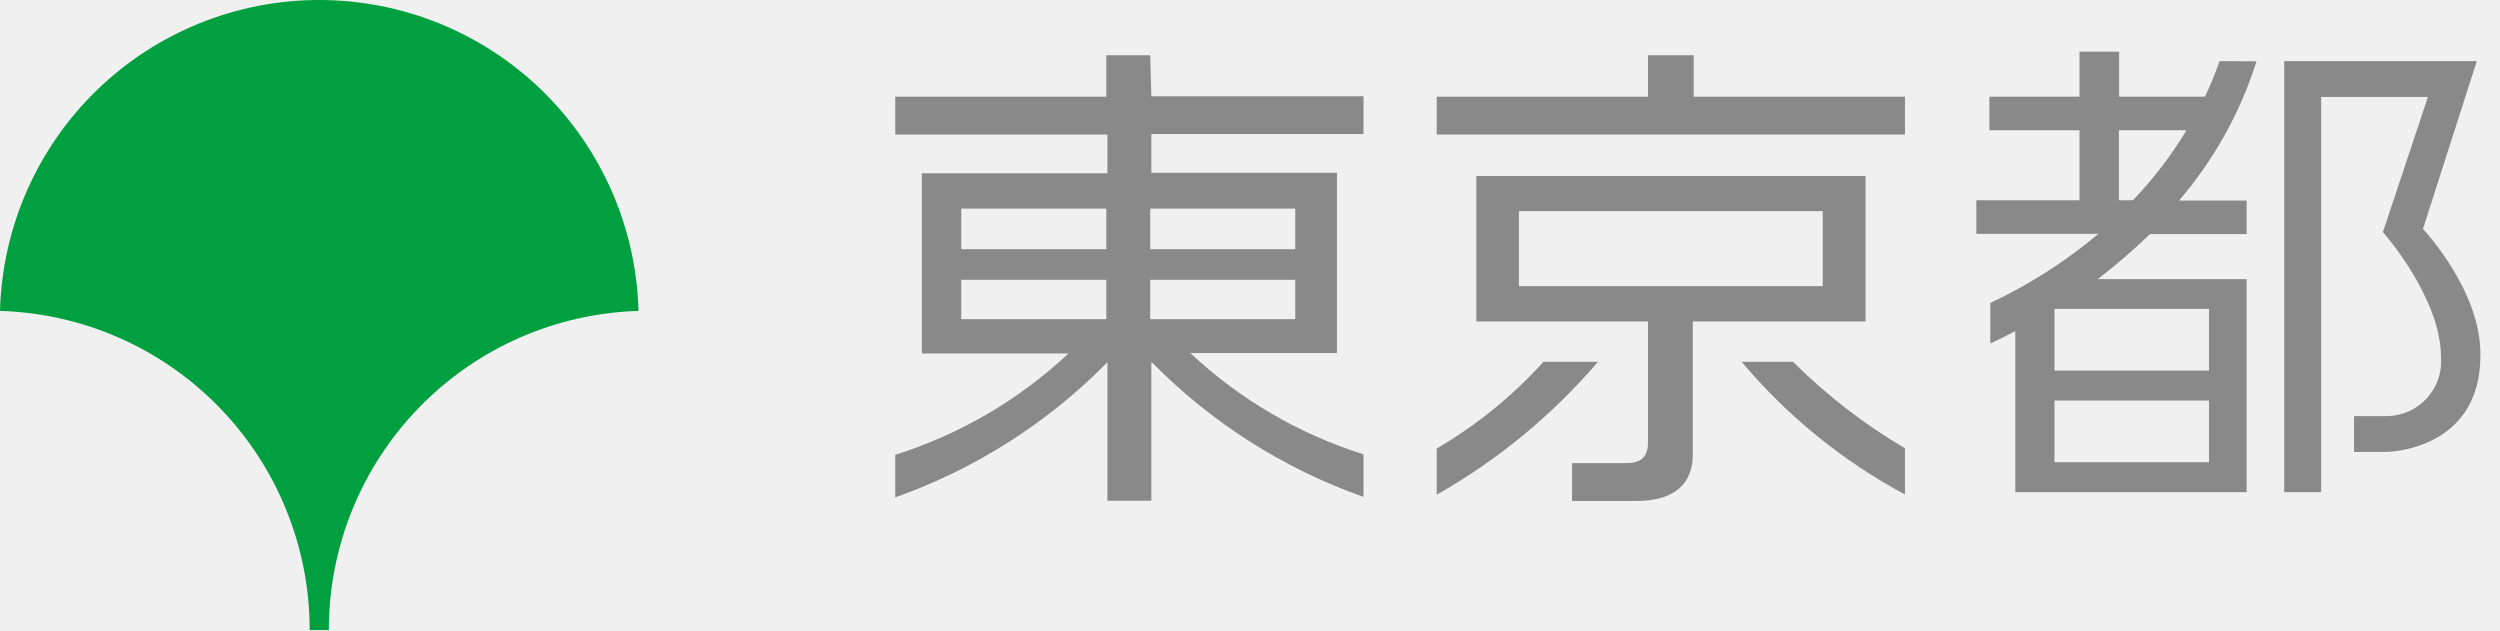
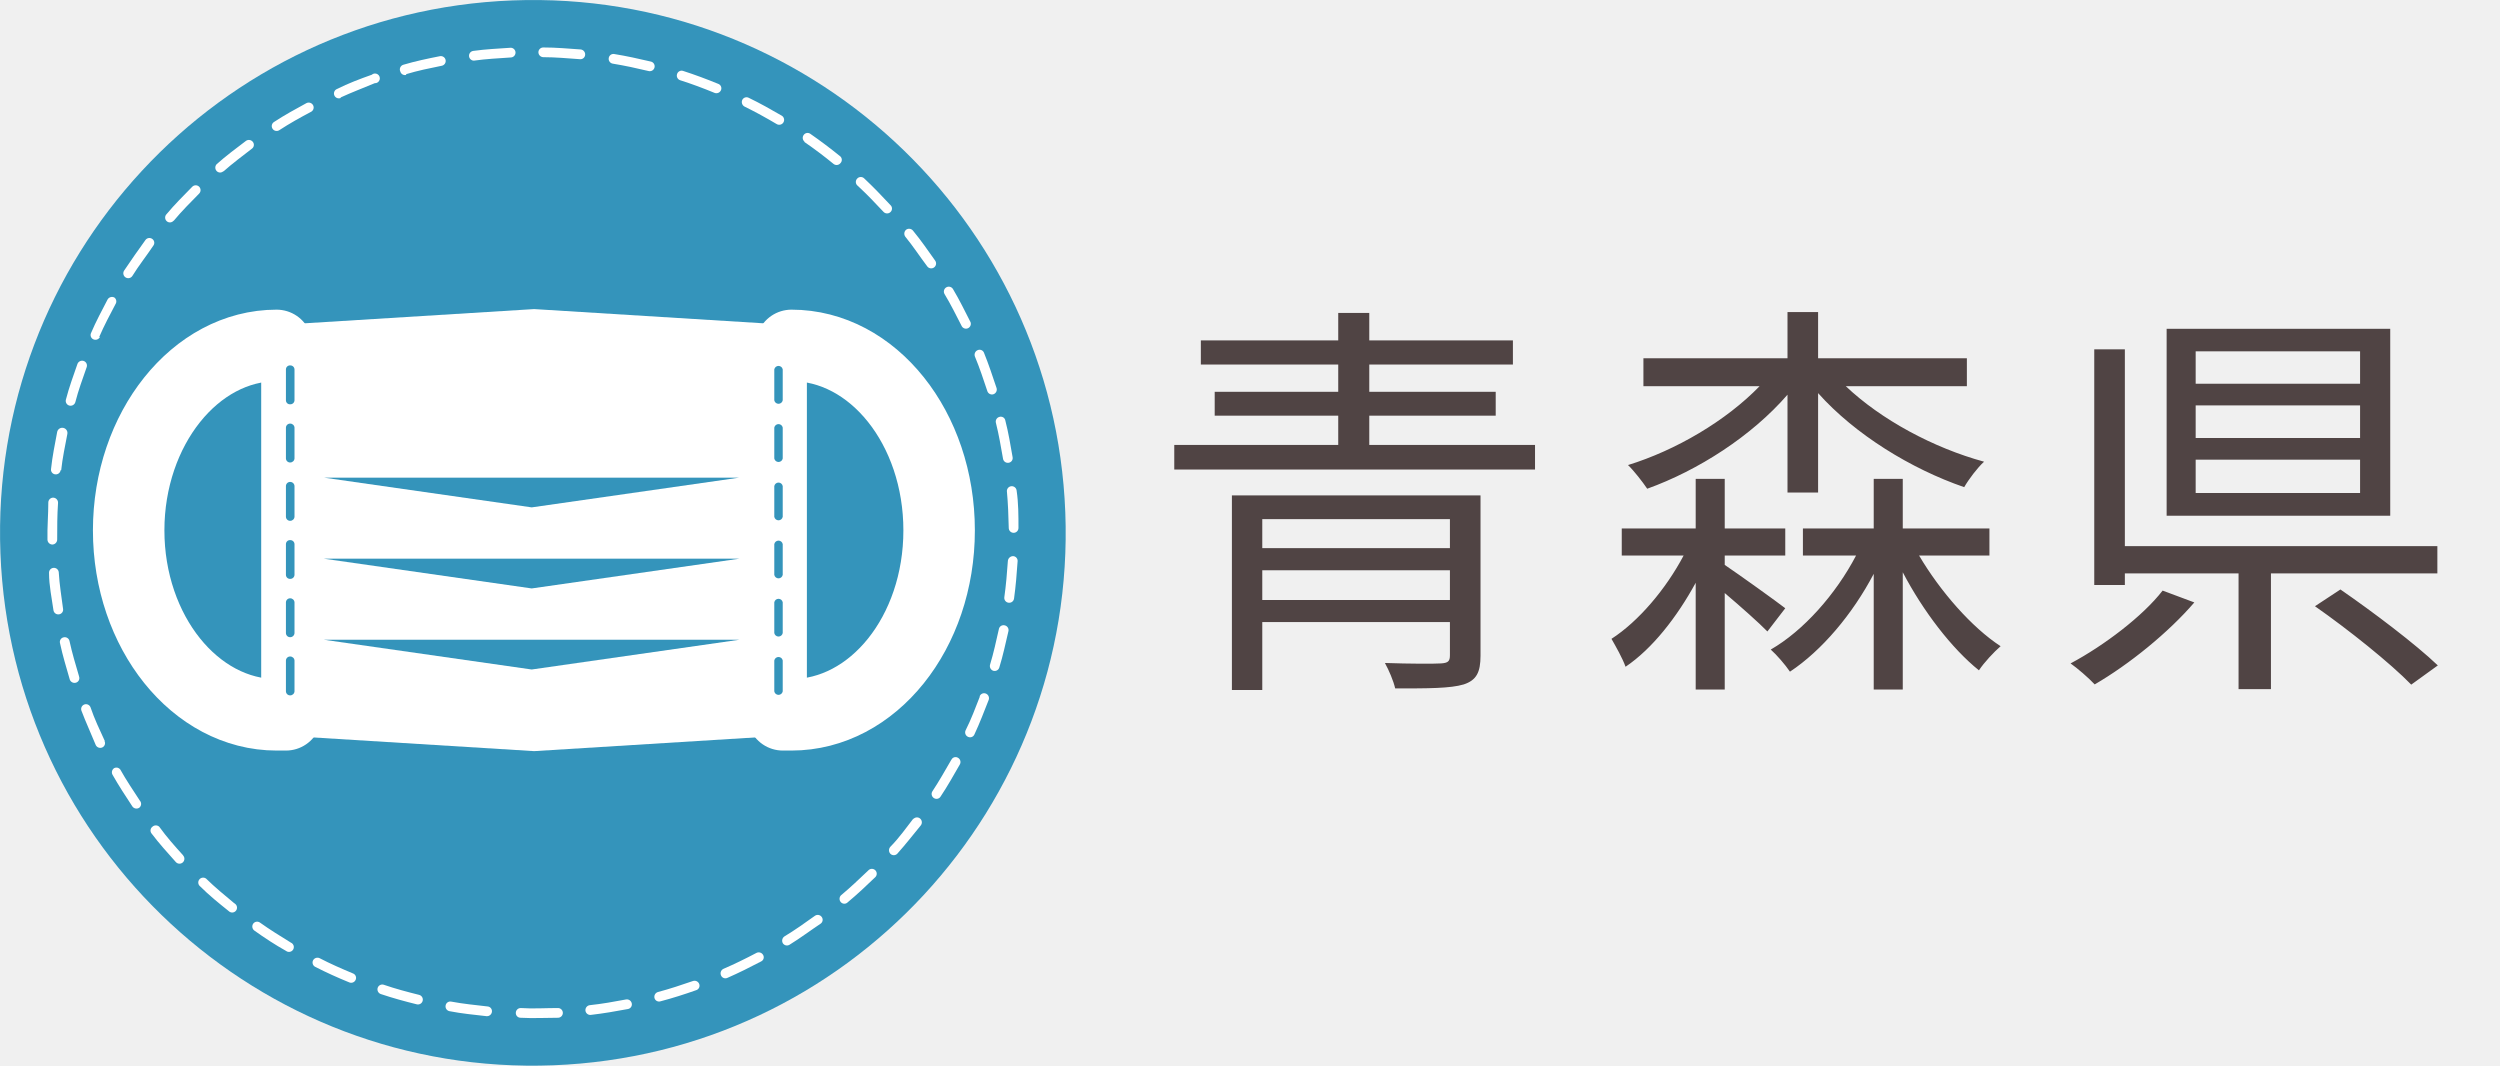
- <svg xmlns="http://www.w3.org/2000/svg" fill="none" height="28" viewBox="0 0 111 28" width="111">
-   <path d="m13.75 27.974h.85c-.002-3.687 1.433-7.229 4.001-9.874s6.064-4.187 9.749-4.296c-.098-3.694-1.635-7.204-4.282-9.783-2.648-2.578-6.197-4.021-9.893-4.021s-7.245 1.443-9.893 4.021c-2.648 2.578-4.184 6.088-4.282 9.783 3.685.109 7.182 1.65 9.749 4.296s4.002 6.188 4.001 9.874z" fill="#00a040" />
-   <g fill="#898989">
-     <path d="m51.07 2.453h-1.95v1.84h-9.37v1.68h9.42v1.72h-8.24v8h6.51c-2.193 2.058-4.822 3.596-7.69 4.5v1.89c3.554-1.26 6.776-3.311 9.42-6v6.15h1.95v-6.17c2.643 2.691 5.864 4.743 9.42 6v-1.89c-2.869-.903-5.498-2.441-7.69-4.5h6.51v-8h-8.24v-1.72h9.42v-1.68h-9.42zm-8.39 6.81h6.44v1.8h-6.44zm0 3.16h6.44v1.75h-6.44zm14.83 1.75h-6.44v-1.75h6.44zm0-4.91v1.8h-6.44v-1.8z" />
-     <path d="m68.53 16.064c-1.374 1.518-2.972 2.817-4.74 3.85v2.05c2.711-1.536 5.134-3.533 7.16-5.9z" />
-     <path d="m79.61 16.064h-2.28c2.02 2.407 4.481 4.406 7.25 5.89v-2.05c-1.812-1.066-3.481-2.356-4.97-3.84z" />
-     <path d="m80.93 14.274h1.9v-6.46h-17.28v6.46h7.62v5.38c0 .71-.39.91-1 .91h-2.37v1.68h2.85c1.77 0 2.51-.83 2.51-2.06v-5.91zm-13.49-4.9h13.49v3.33h-13.49z" />
-     <path d="m75.2 2.453h-2.03v1.84h-9.38v1.68h20.79v-1.68h-9.38z" />
-     <path d="m107.58 10.164 2.39-7.45h-8.55v19.14h1.64v-17.55h4.74l-2 6s2.58 2.89 2.58 5.56c.025.332-.019.666-.129.981-.11.315-.283.603-.509.848-.226.245-.5.441-.805.575-.305.135-.634.205-.967.207h-1.45v1.59h1.4s4.21 0 4.21-4.29c.04-2.87-2.55-5.61-2.55-5.61z" />
-     <path d="m98.55 2.713c-.188.538-.405 1.065-.65 1.58h-3.81v-2h-1.76v2h-4v1.49h4v3.11h-4.58v1.49h5.42c-1.461 1.226-3.075 2.258-4.8 3.07v1.8c.35-.17.73-.35 1.11-.55v7.15h10.27v-9.46h-6.61c.811-.622 1.585-1.29 2.32-2h4.29v-1.49h-3c1.551-1.807 2.722-3.909 3.44-6.18zm-.47 17.81h-6.86v-2.74h6.86zm0-4.07h-6.86v-2.74h6.86zm-4-7.56v-3.11h3c-.675 1.122-1.474 2.165-2.38 3.11z" />
+ <svg xmlns="http://www.w3.org/2000/svg" viewBox="0 0 174.87 74.55">
+   <defs>
+     <style>.cls-1{fill:#3494bb;}.cls-2{fill:#fff;}.cls-3{fill:none;stroke:#fff;stroke-linecap:round;stroke-linejoin:round;stroke-width:5px;}.cls-4{font-size:28.61px;fill:#504444;font-family:KozGoPr6N-Medium-83pv-RKSJ-H, Kozuka Gothic Pr6N;letter-spacing:0.1em;}</style>
+   </defs>
+   <g id="レイヤー_2" data-name="レイヤー 2">
+     <g id="レイヤー_1-2" data-name="レイヤー 1">
+       <circle class="cls-1" cx="37.27" cy="37.27" r="37.27" transform="translate(-1.4 1.46) rotate(-2.2)" />
+       <path class="cls-2" d="M70.84,39.24c-.06.87-.13,1.73-.25,2.59" />
+       <path class="cls-2" d="M70.5,39.22c-.06.86-.13,1.71-.25,2.56a.34.34,0,0,0,.3.38.34.34,0,0,0,.38-.29c.12-.86.19-1.73.25-2.61a.33.33,0,0,0-.32-.36.37.37,0,0,0-.36.32" />
+       <path class="cls-2" d="M70.21,44.11c-.2.85-.38,1.69-.64,2.52" />
+       <path class="cls-2" d="M69.87,44c-.19.84-.37,1.68-.62,2.5a.35.35,0,0,0,.23.42.34.34,0,0,0,.42-.23c.26-.84.44-1.7.64-2.55a.34.34,0,0,0-.27-.4.33.33,0,0,0-.4.26" />
+       <path class="cls-2" d="M68.86,48.83c-.32.81-.62,1.62-1,2.4" />
+       <path class="cls-2" d="M68.54,48.72c-.31.79-.61,1.6-1,2.37a.34.34,0,0,0,.17.45.33.33,0,0,0,.45-.17c.37-.79.68-1.61,1-2.42a.35.35,0,0,0-.21-.44.33.33,0,0,0-.43.21" />
+       <path class="cls-2" d="M66.84,53.31c-.43.75-.85,1.51-1.34,2.23" />
+       <path class="cls-2" d="M66.54,53.15c-.43.74-.85,1.49-1.32,2.2a.34.34,0,0,0,.1.47.33.33,0,0,0,.47-.1c.49-.73.91-1.49,1.35-2.25A.34.34,0,0,0,67,53a.32.32,0,0,0-.45.14" />
+       <path class="cls-2" d="M64.18,57.44c-.53.68-1.06,1.37-1.64,2" />
+       <path class="cls-2" d="M63.91,57.23c-.53.68-1,1.36-1.63,2a.36.36,0,0,0,0,.49.34.34,0,0,0,.48,0c.58-.65,1.12-1.34,1.66-2a.35.35,0,0,0-.08-.48.34.34,0,0,0-.47.07" />
+       <path class="cls-2" d="M61,61.14c-.63.6-1.25,1.2-1.92,1.75" />
+       <path class="cls-2" d="M60.72,60.9c-.62.59-1.24,1.18-1.9,1.73a.35.35,0,0,0,0,.48.33.33,0,0,0,.48,0c.67-.56,1.31-1.16,1.94-1.77a.34.34,0,0,0-.48-.48" />
+       <path class="cls-2" d="M57.23,64.33c-.7.51-1.41,1-2.15,1.46" />
+       <path class="cls-2" d="M57,64.06c-.7.5-1.4,1-2.13,1.44a.36.36,0,0,0-.11.48.34.34,0,0,0,.47.1c.75-.46,1.46-1,2.17-1.47a.33.33,0,0,0,.07-.48.34.34,0,0,0-.47-.07" />
+       <path class="cls-2" d="M53.08,67c-.77.41-1.55.79-2.34,1.13" />
+       <path class="cls-2" d="M52.92,66.65c-.76.4-1.53.78-2.32,1.12a.35.35,0,0,0-.17.45.33.33,0,0,0,.45.18c.8-.35,1.58-.74,2.36-1.15a.32.32,0,0,0,.14-.45.35.35,0,0,0-.46-.15" />
+       <path class="cls-2" d="M48.59,68.94c-.82.29-1.64.55-2.48.78" />
+       <path class="cls-2" d="M48.47,68.62c-.81.28-1.62.55-2.45.77a.35.35,0,0,0-.24.42.33.33,0,0,0,.42.23c.84-.22,1.68-.49,2.5-.78a.33.33,0,0,0,.21-.43.35.35,0,0,0-.44-.21" />
+       <path class="cls-2" d="M43.86,70.25c-.86.16-1.71.31-2.57.4" />
+       <path class="cls-2" d="M43.79,69.91c-.84.16-1.69.31-2.54.4a.35.35,0,0,0-.3.38.34.34,0,0,0,.38.3c.87-.1,1.73-.25,2.59-.41a.33.33,0,0,0,.27-.4.35.35,0,0,0-.4-.27" />
+       <path class="cls-2" d="M39,70.85c-.86,0-1.73.06-2.59,0" />
+       <path class="cls-2" d="M39,70.51c-.86,0-1.72.06-2.58,0a.34.34,0,0,0-.34.34.33.33,0,0,0,.33.34c.87.05,1.75,0,2.62,0a.34.34,0,0,0,0-.68" />
+       <path class="cls-2" d="M34.07,70.74c-.86-.1-1.72-.18-2.57-.35" />
+       <path class="cls-2" d="M34.11,70.4c-.85-.1-1.71-.18-2.55-.34a.33.33,0,0,0-.39.27.34.34,0,0,0,.27.4c.86.17,1.73.25,2.6.35a.35.35,0,0,0,.37-.31.33.33,0,0,0-.3-.37" />
+       <path class="cls-2" d="M29.23,69.92c-.84-.21-1.67-.43-2.49-.72" />
+       <path class="cls-2" d="M29.32,69.59c-.84-.21-1.67-.43-2.48-.71a.34.34,0,0,0-.42.21.35.35,0,0,0,.21.44c.83.28,1.67.51,2.52.72a.34.34,0,0,0,.17-.66" />
+       <path class="cls-2" d="M24.57,68.4c-.8-.33-1.6-.68-2.37-1.07" />
+       <path class="cls-2" d="M24.69,68.09c-.79-.33-1.57-.67-2.34-1.07a.35.35,0,0,0-.45.15.34.34,0,0,0,.15.46c.78.4,1.58.76,2.39,1.09a.34.34,0,0,0,.44-.19.33.33,0,0,0-.19-.44" />
+       <path class="cls-2" d="M20.17,66.22c-.74-.45-1.48-.9-2.18-1.41" />
+       <path class="cls-2" d="M20.34,65.93c-.73-.45-1.46-.9-2.16-1.4a.34.34,0,0,0-.47.08.35.35,0,0,0,.08.48c.71.51,1.46,1,2.21,1.42a.34.34,0,1,0,.34-.58" />
+       <path class="cls-2" d="M16.14,63.42c-.67-.56-1.34-1.11-2-1.72" />
+       <path class="cls-2" d="M16.35,63.15c-.66-.55-1.32-1.09-1.93-1.69A.34.34,0,1,0,14,62c.62.62,1.3,1.17,2,1.73a.34.34,0,0,0,.48,0,.34.34,0,0,0,0-.48" />
+       <path class="cls-2" d="M12.55,60.06c-.57-.64-1.15-1.29-1.68-2" />
+       <path class="cls-2" d="M12.81,59.83c-.58-.64-1.15-1.28-1.67-2a.35.35,0,0,0-.48,0,.33.33,0,0,0-.06.47c.53.7,1.12,1.35,1.7,2a.34.34,0,0,0,.51-.46" />
+       <path class="cls-2" d="M9.5,56.22c-.48-.72-1-1.44-1.38-2.2" />
+       <path class="cls-2" d="M9.78,56c-.47-.72-.95-1.43-1.37-2.18A.34.34,0,0,0,8,53.72a.35.35,0,0,0-.13.47c.43.76.91,1.49,1.39,2.22a.35.35,0,0,0,.48.09A.34.34,0,0,0,9.78,56" />
+       <path class="cls-2" d="M7,52c-.37-.79-.74-1.57-1-2.38" />
+       <path class="cls-2" d="M7.33,51.83c-.36-.78-.73-1.56-1-2.36a.34.34,0,0,0-.44-.19.34.34,0,0,0-.19.44c.31.82.68,1.61,1,2.4a.35.35,0,0,0,.46.16.33.33,0,0,0,.15-.45" />
+       <path class="cls-2" d="M5.21,47.42c-.25-.83-.5-1.66-.68-2.51" />
+       <path class="cls-2" d="M5.53,47.31c-.24-.82-.49-1.64-.67-2.48a.34.34,0,0,0-.41-.25A.33.33,0,0,0,4.2,45c.18.85.44,1.69.68,2.53a.35.35,0,0,0,.44.22.33.33,0,0,0,.21-.43" />
+       <path class="cls-2" d="M4.08,42.64c-.12-.86-.26-1.72-.31-2.58" />
+       <path class="cls-2" d="M4.41,42.58c-.11-.84-.25-1.69-.3-2.55a.34.34,0,1,0-.68.06c0,.87.19,1.74.31,2.6a.34.34,0,0,0,.4.28.33.33,0,0,0,.27-.39" />
+       <path class="cls-2" d="M3.66,37.75c0-.87,0-1.74.06-2.6" />
+       <path class="cls-2" d="M4,37.74c0-.85,0-1.71.06-2.57a.35.35,0,0,0-.32-.36.34.34,0,0,0-.36.32c0,.87-.08,1.75-.06,2.62a.35.35,0,0,0,.35.34A.35.35,0,0,0,4,37.74" />
+       <path class="cls-2" d="M3.94,32.85c.1-.87.27-1.71.44-2.56" />
+       <path class="cls-2" d="M4.28,32.89c.09-.85.27-1.69.43-2.53A.34.34,0,0,0,4,30.21c-.16.86-.34,1.72-.43,2.59a.33.33,0,0,0,.29.38.34.34,0,0,0,.38-.29" />
+       <path class="cls-2" d="M4.94,28c.22-.84.52-1.65.8-2.47" />
+       <path class="cls-2" d="M5.27,28.13c.21-.83.51-1.63.79-2.44a.34.34,0,0,0-.2-.44.35.35,0,0,0-.44.2c-.29.83-.59,1.65-.81,2.5a.34.34,0,0,0,.24.42.35.35,0,0,0,.42-.24" />
+       <path class="cls-2" d="M6.63,23.43c.34-.8.75-1.56,1.15-2.33" />
+       <path class="cls-2" d="M6.94,23.57c.34-.79.74-1.54,1.14-2.3A.34.34,0,0,0,8,20.81a.36.36,0,0,0-.47.13c-.4.77-.82,1.55-1.16,2.35a.33.33,0,0,0,.17.45.35.35,0,0,0,.45-.17" />
+       <path class="cls-2" d="M9,19.12c.46-.74,1-1.44,1.48-2.14" />
+       <path class="cls-2" d="M9.26,19.3c.45-.73,1-1.42,1.46-2.11a.33.33,0,0,0-.06-.47.34.34,0,0,0-.48.06c-.51.7-1,1.41-1.5,2.15a.34.34,0,0,0,.58.37" />
+       <path class="cls-2" d="M11.92,15.19c.55-.66,1.17-1.28,1.77-1.89" />
+       <path class="cls-2" d="M12.17,15.42c.55-.66,1.16-1.27,1.76-1.88a.34.34,0,0,0,0-.48.34.34,0,0,0-.48,0c-.62.63-1.24,1.25-1.8,1.92a.34.34,0,0,0,0,.48.33.33,0,0,0,.47,0" />
+       <path class="cls-2" d="M15.4,11.73c.65-.57,1.34-1.09,2-1.61" />
+       <path class="cls-2" d="M15.62,12c.64-.57,1.33-1.08,2-1.6a.33.33,0,0,0,.07-.47.35.35,0,0,0-.48-.08c-.7.53-1.4,1.05-2.05,1.63a.35.35,0,0,0,0,.49.33.33,0,0,0,.47,0" />
+       <path class="cls-2" d="M19.35,8.82c.73-.47,1.49-.9,2.25-1.3" />
+       <path class="cls-2" d="M19.53,9.11c.72-.47,1.47-.89,2.23-1.29a.34.34,0,0,0,.14-.46.35.35,0,0,0-.46-.15c-.77.42-1.54.84-2.27,1.32a.34.34,0,0,0,.36.58" />
+       <path class="cls-2" d="M23.68,6.51c.79-.36,1.6-.67,2.42-1" />
+       <path class="cls-2" d="M23.82,6.82c.78-.36,1.58-.66,2.39-1A.34.34,0,1,0,26,5.23c-.82.29-1.64.6-2.44,1a.34.34,0,0,0,.28.62" />
+       <path class="cls-2" d="M28.31,4.86c.83-.25,1.68-.43,2.52-.6" />
+       <path class="cls-2" d="M28.4,5.19c.82-.25,1.66-.42,2.5-.59a.34.34,0,1,0-.13-.67c-.86.17-1.72.35-2.56.6A.34.34,0,0,0,28,5a.34.34,0,0,0,.42.24" />
+       <path class="cls-2" d="M33.12,3.9c.86-.12,1.72-.16,2.59-.22" />
+       <path class="cls-2" d="M33.16,4.24c.85-.12,1.71-.16,2.56-.22a.34.34,0,1,0,0-.68c-.87.06-1.75.1-2.61.22a.34.34,0,1,0,.08.68" />
+       <path class="cls-2" d="M38,3.66c.87,0,1.73.08,2.6.14" />
+       <path class="cls-2" d="M38,4c.85,0,1.71.08,2.56.14a.33.33,0,0,0,.37-.3.35.35,0,0,0-.3-.38c-.87-.06-1.74-.14-2.62-.14a.34.34,0,0,0-.35.33A.35.35,0,0,0,38,4" />
+       <path class="cls-2" d="M42.91,4.12c.86.13,1.7.32,2.54.52" />
+       <path class="cls-2" d="M42.85,4.45c.85.14,1.69.32,2.52.52a.34.34,0,0,0,.41-.24.34.34,0,0,0-.24-.42c-.85-.2-1.71-.39-2.57-.53a.33.33,0,0,0-.39.28.34.34,0,0,0,.27.39" />
+       <path class="cls-2" d="M47.68,5.29c.82.26,1.63.56,2.44.89" />
+       <path class="cls-2" d="M47.57,5.61c.82.26,1.62.56,2.42.89a.35.35,0,0,0,.44-.19.33.33,0,0,0-.18-.44c-.81-.33-1.63-.64-2.47-.91a.33.33,0,0,0-.42.22.34.34,0,0,0,.21.43" />
+       <path class="cls-2" d="M52.22,7.14c.78.38,1.54.8,2.28,1.25" />
+       <path class="cls-2" d="M52.07,7.45c.77.38,1.52.79,2.26,1.23a.34.34,0,0,0,.35-.59c-.76-.44-1.52-.87-2.31-1.25a.33.33,0,0,0-.45.15.36.36,0,0,0,.15.46" />
+       <path class="cls-2" d="M56.45,9.64c.71.49,1.4,1,2.07,1.56" />
+       <path class="cls-2" d="M56.25,9.92c.71.49,1.39,1,2.06,1.55a.34.34,0,0,0,.47-.05.33.33,0,0,0,0-.48c-.68-.55-1.38-1.08-2.1-1.58a.33.33,0,0,0-.47.09.34.34,0,0,0,.08.47" />
+       <path class="cls-2" d="M60.26,12.73c.64.59,1.24,1.22,1.83,1.85" />
+       <path class="cls-2" d="M60,13c.63.58,1.22,1.2,1.81,1.83a.34.34,0,0,0,.48,0,.33.33,0,0,0,0-.48c-.6-.64-1.2-1.27-1.84-1.87a.34.34,0,0,0-.48,0A.34.34,0,0,0,60,13" />
+       <path class="cls-2" d="M63.59,16.34c.55.67,1,1.38,1.55,2.09" />
+       <path class="cls-2" d="M63.32,16.55c.55.67,1,1.37,1.53,2.07a.34.34,0,0,0,.57-.38c-.51-.72-1-1.43-1.56-2.11a.35.35,0,0,0-.48-.06.36.36,0,0,0-.06.48" />
+       <path class="cls-2" d="M66.36,20.39c.45.75.83,1.52,1.23,2.29" />
+       <path class="cls-2" d="M66.07,20.57c.44.73.82,1.5,1.21,2.26a.34.34,0,0,0,.61-.29c-.4-.78-.78-1.57-1.23-2.32a.34.34,0,1,0-.59.35" />
+       <path class="cls-2" d="M68.51,24.81c.33.8.6,1.62.88,2.44" />
+       <path class="cls-2" d="M68.19,24.93c.33.79.6,1.61.87,2.42a.34.34,0,0,0,.42.23.35.35,0,0,0,.23-.43c-.28-.83-.55-1.66-.88-2.47a.33.33,0,0,0-.44-.19.35.35,0,0,0-.2.44" />
+       <path class="cls-2" d="M70,29.49c.21.84.36,1.69.51,2.54" />
+       <path class="cls-2" d="M69.66,29.57c.21.83.35,1.67.5,2.52a.34.34,0,0,0,.39.28.33.33,0,0,0,.28-.39c-.15-.86-.29-1.72-.51-2.57a.32.32,0,0,0-.41-.25.34.34,0,0,0-.25.41" />
+       <path class="cls-2" d="M70.77,34.33c.08.87.11,1.73.13,2.6" />
+       <path class="cls-2" d="M70.43,34.36c.08.86.11,1.71.13,2.57a.34.34,0,1,0,.68,0c0-.87,0-1.74-.13-2.62a.34.34,0,0,0-.37-.3.34.34,0,0,0-.31.36" />
+       <path class="cls-3" d="M55.36,24.16c5.71,0,10.33,5.79,10.33,12.94S61.07,50,55.36,50l-.6,0" />
+       <path class="cls-3" d="M19.35,24.16C13.65,24.16,9,30,9,37.1S13.65,50,19.35,50L20,50" />
+       <path class="cls-2" d="M56.44,48.57a3,3,0,0,1-.86,2.1,2.91,2.91,0,0,1-2.09.87l-16.13,1-16.14-1a3,3,0,0,1-2.95-3V25.62a3,3,0,0,1,2.95-3l16.14-1,16.13,1a2.91,2.91,0,0,1,2.09.87,3,3,0,0,1,.86,2.09v23Z" />
+       <line class="cls-1" x1="20.26" y1="24.2" x2="20.26" y2="50" />
+       <line class="cls-1" x1="20.26" y1="25.84" x2="20.26" y2="27.99" />
+       <path class="cls-1" d="M20,25.84V28a.28.28,0,0,0,.3.28.29.29,0,0,0,.3-.28V25.84a.29.29,0,0,0-.3-.28.28.28,0,0,0-.3.28" />
+       <line class="cls-1" x1="20.26" y1="29.91" x2="20.26" y2="32.07" />
+       <path class="cls-1" d="M20,29.91v2.16a.29.29,0,0,0,.3.28.3.3,0,0,0,.3-.28V29.91a.3.3,0,0,0-.3-.28.29.29,0,0,0-.3.28" />
+       <line class="cls-1" x1="20.26" y1="33.99" x2="20.26" y2="36.14" />
+       <path class="cls-1" d="M20,34v2.15a.29.29,0,0,0,.3.28.3.3,0,0,0,.3-.28V34a.3.3,0,0,0-.3-.29A.29.29,0,0,0,20,34" />
+       <line class="cls-1" x1="20.26" y1="38.06" x2="20.26" y2="40.21" />
+       <path class="cls-1" d="M20,38.06v2.15a.28.28,0,0,0,.3.28.29.29,0,0,0,.3-.28V38.06a.29.29,0,0,0-.3-.28.28.28,0,0,0-.3.28" />
+       <line class="cls-1" x1="20.26" y1="42.13" x2="20.26" y2="44.28" />
+       <path class="cls-1" d="M20,42.13v2.15a.29.29,0,0,0,.3.29.3.3,0,0,0,.3-.29V42.13a.3.3,0,0,0-.3-.28.29.29,0,0,0-.3.28" />
+       <line class="cls-1" x1="20.26" y1="46.2" x2="20.26" y2="48.36" />
+       <path class="cls-1" d="M20,46.2v2.16a.29.29,0,0,0,.3.28.3.3,0,0,0,.3-.28V46.2a.3.3,0,0,0-.3-.28.29.29,0,0,0-.3.28" />
+       <line class="cls-1" x1="54.46" y1="24.2" x2="54.46" y2="50" />
+       <line class="cls-1" x1="54.46" y1="25.84" x2="54.46" y2="27.99" />
+       <path class="cls-1" d="M54.16,25.84V28a.3.3,0,0,0,.59,0V25.84a.3.3,0,0,0-.59,0" />
+       <line class="cls-1" x1="54.46" y1="29.91" x2="54.46" y2="32.07" />
+       <path class="cls-1" d="M54.16,29.91v2.16a.3.3,0,0,0,.59,0V29.91a.3.3,0,0,0-.59,0" />
+       <line class="cls-1" x1="54.46" y1="33.99" x2="54.46" y2="36.14" />
+       <path class="cls-1" d="M54.16,34v2.15a.3.3,0,0,0,.59,0V34a.3.3,0,0,0-.59,0" />
+       <line class="cls-1" x1="54.46" y1="38.06" x2="54.46" y2="40.21" />
+       <path class="cls-1" d="M54.16,38.06v2.15a.3.3,0,0,0,.59,0V38.06a.3.3,0,0,0-.59,0" />
+       <line class="cls-1" x1="54.46" y1="42.13" x2="54.46" y2="44.28" />
+       <path class="cls-1" d="M54.16,42.13v2.15a.3.3,0,0,0,.59,0V42.13a.3.3,0,0,0-.59,0" />
+       <line class="cls-1" x1="54.46" y1="46.2" x2="54.46" y2="48.36" />
+       <path class="cls-1" d="M54.16,46.2v2.16a.3.3,0,0,0,.59,0V46.2a.3.3,0,0,0-.59,0" />
+       <polygon class="cls-1" points="51.71 33.41 37.19 35.49 22.66 33.41 51.71 33.41" />
+       <polygon class="cls-1" points="51.71 39.08 37.19 41.16 22.66 39.08 51.71 39.08" />
+       <polygon class="cls-1" points="51.71 44.75 37.19 46.83 22.66 44.75 51.71 44.75" />
+       <text class="cls-4" transform="translate(80.45 45.92)">青森県</text>
+     </g>
  </g>
</svg>
